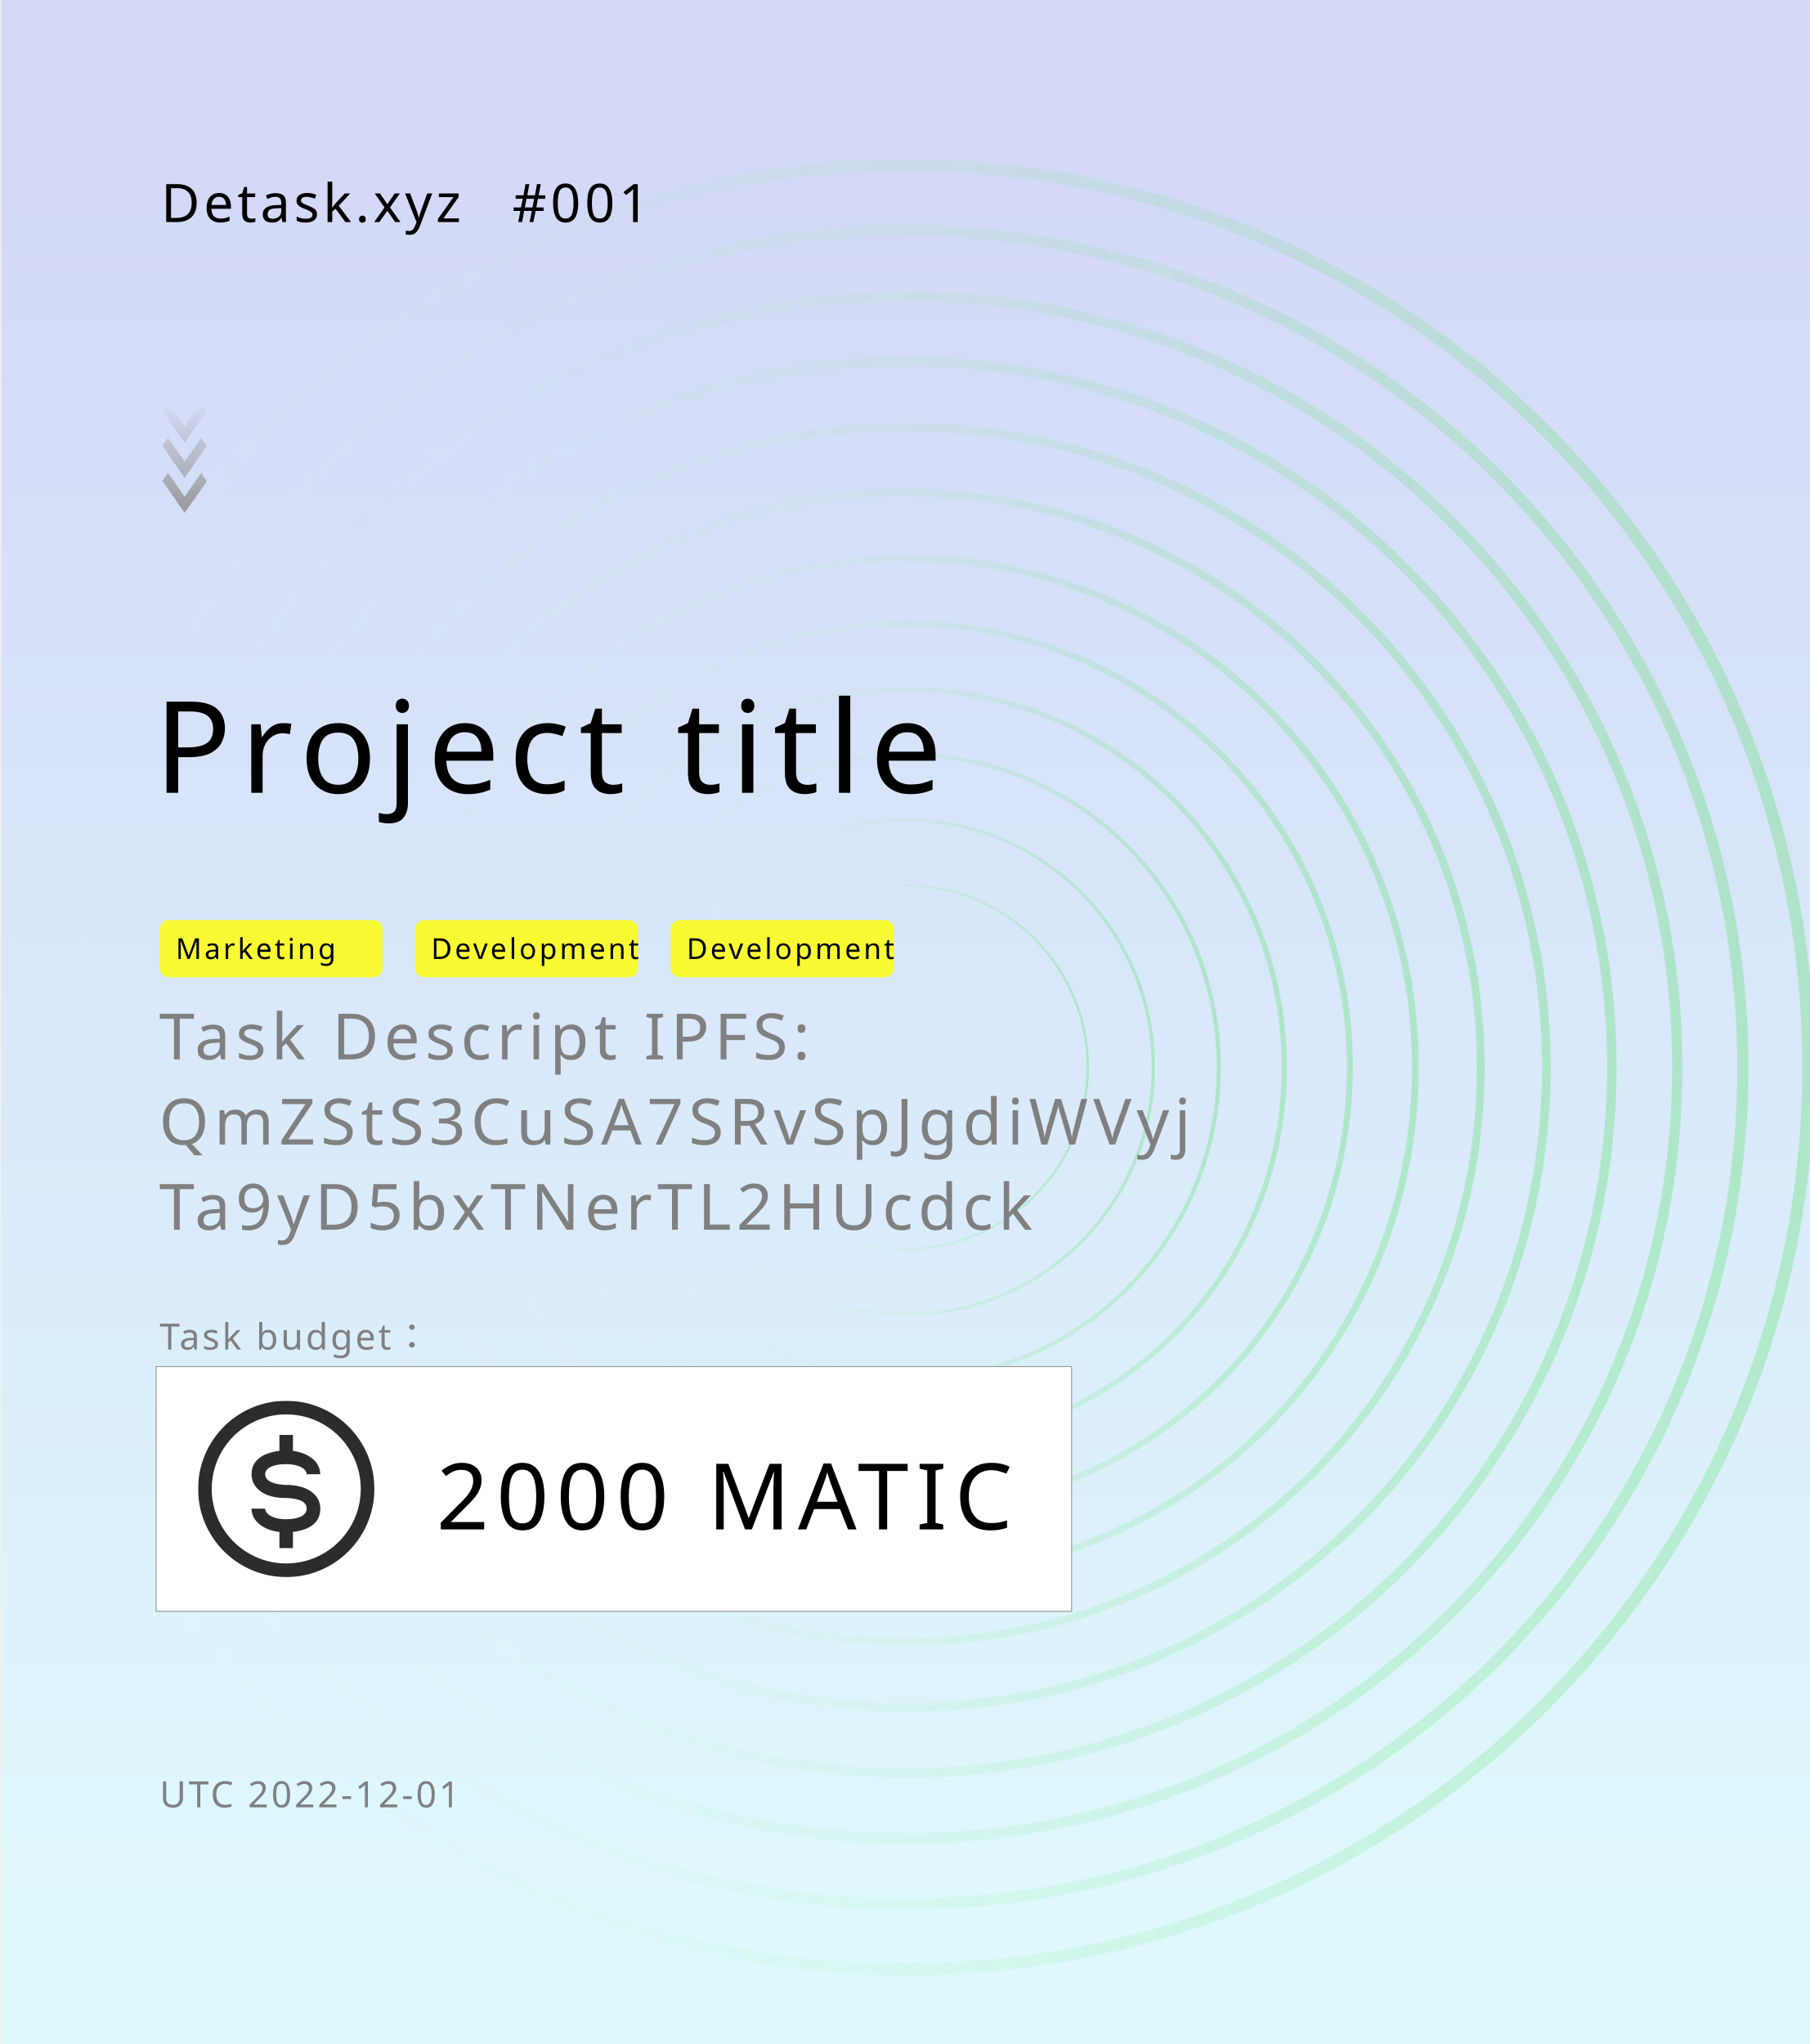
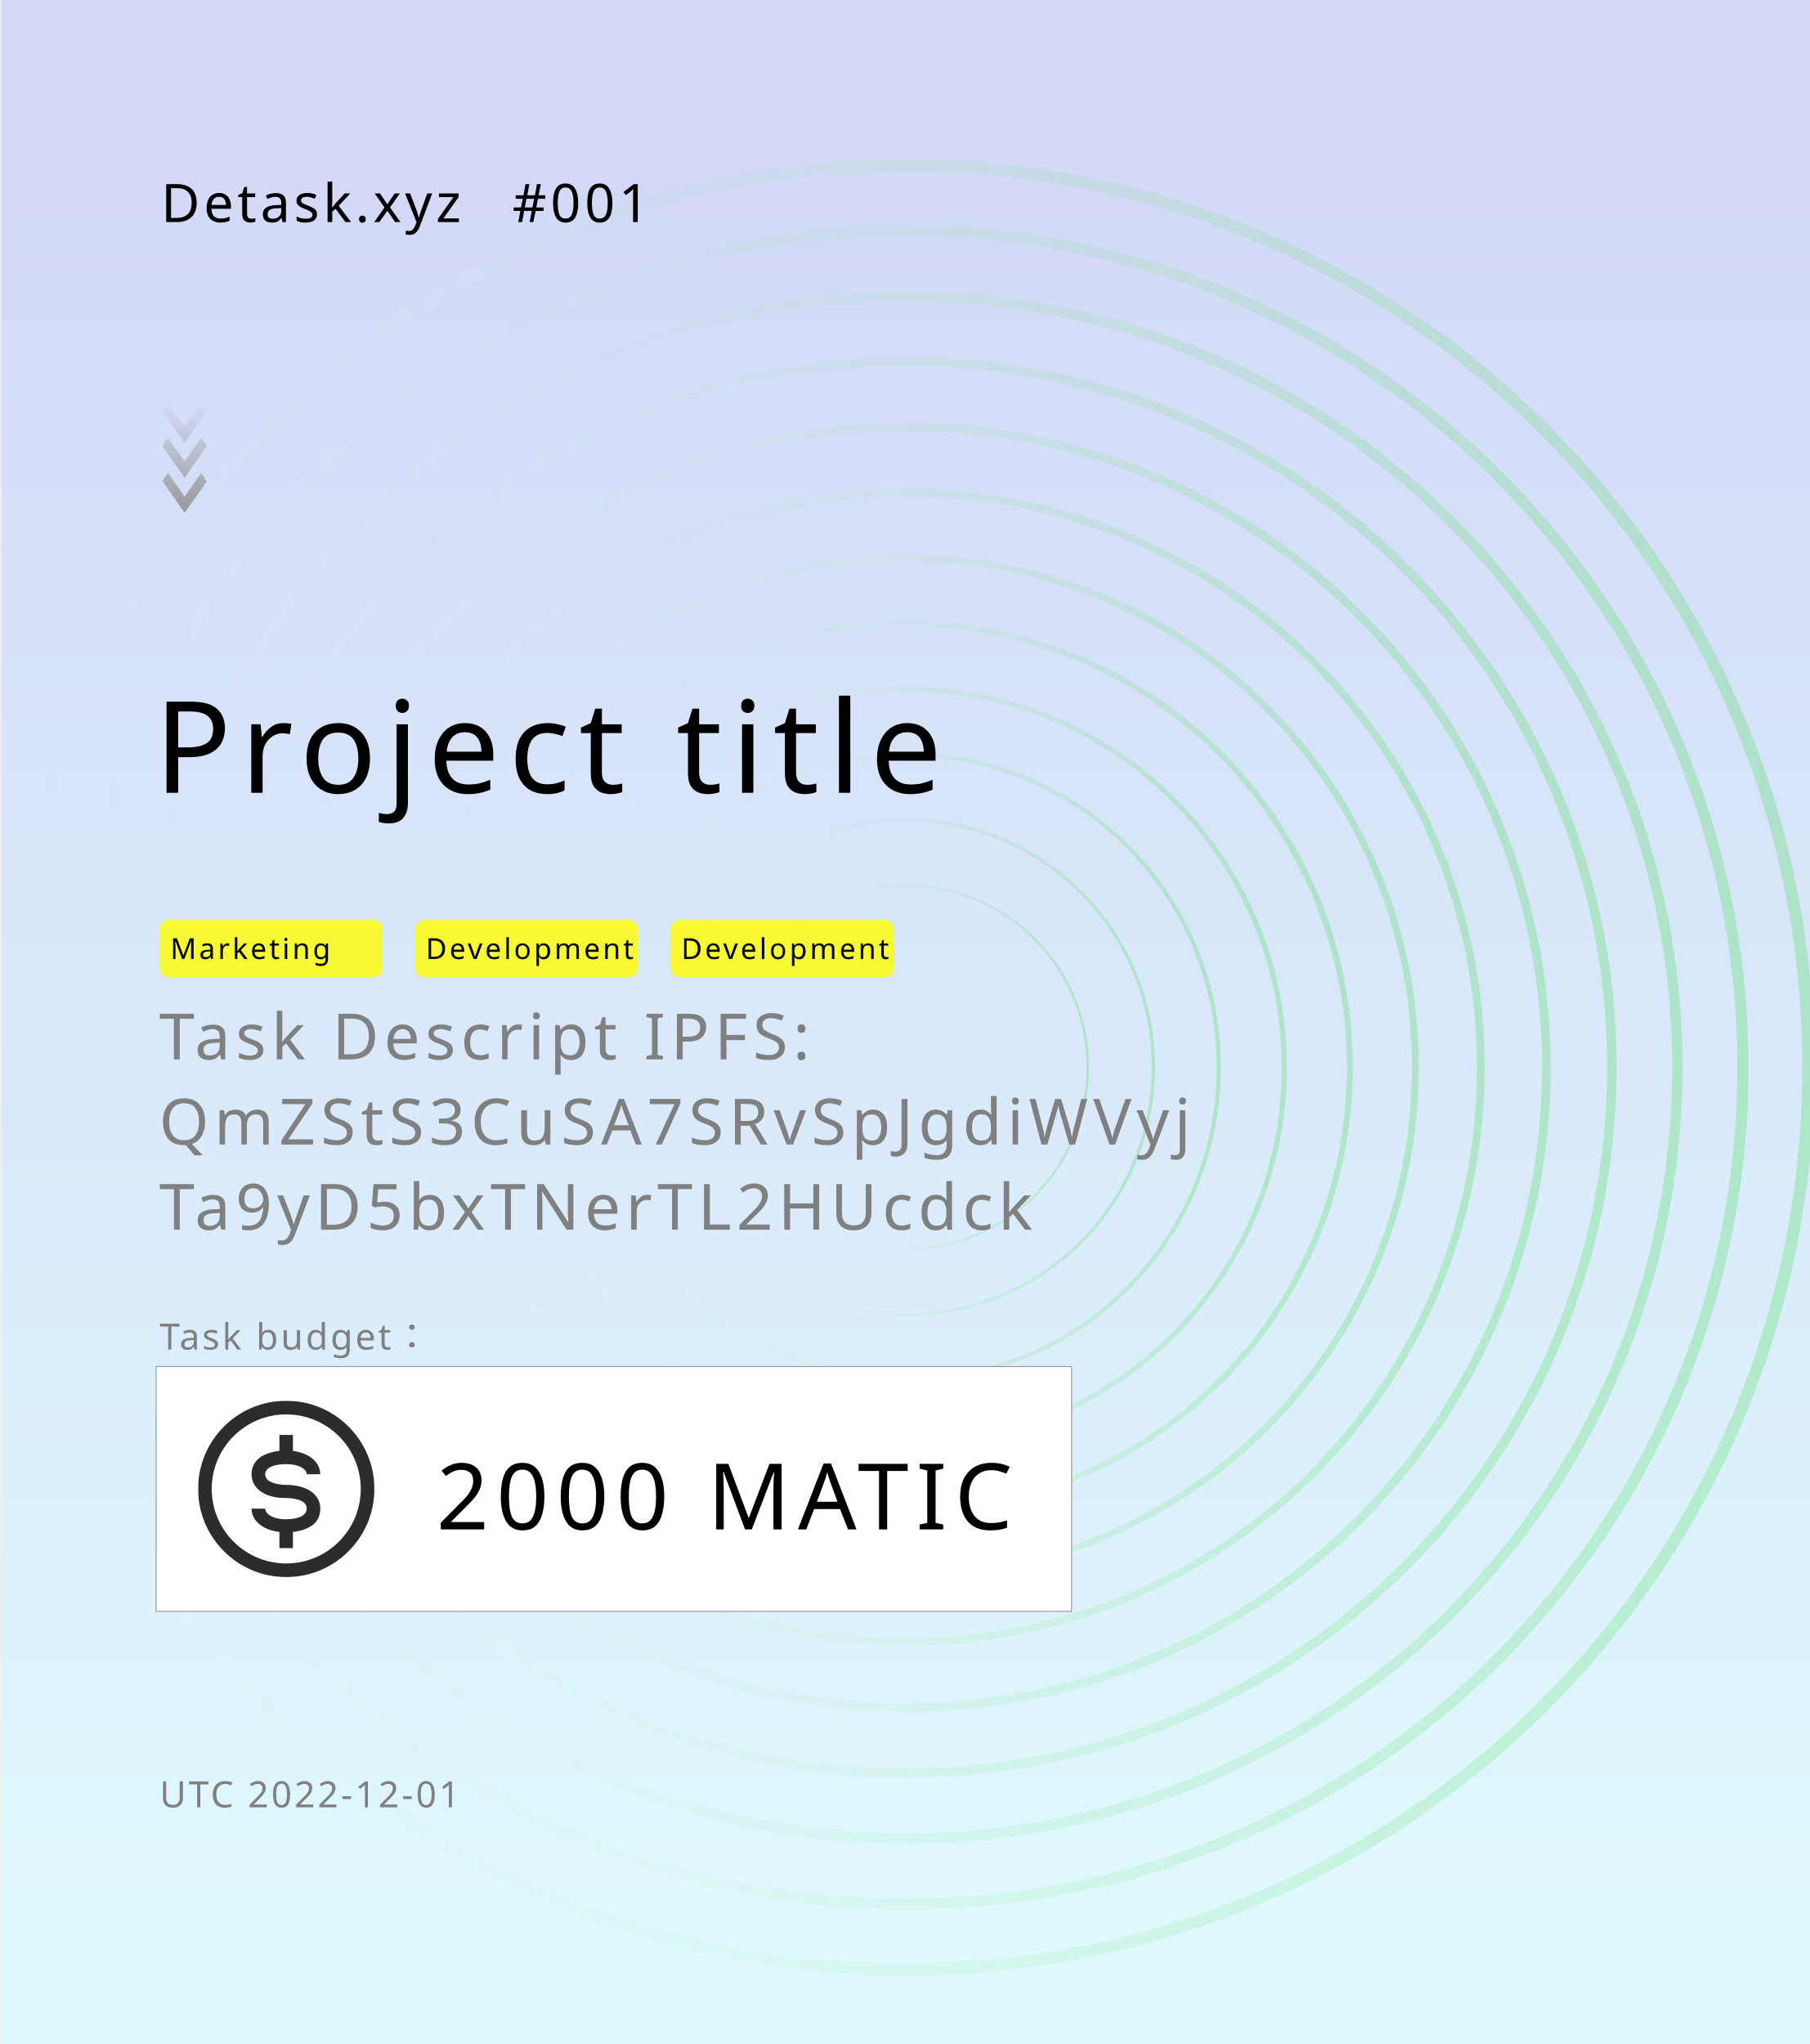
<svg xmlns="http://www.w3.org/2000/svg" xmlns:xlink="http://www.w3.org/1999/xlink" id="l_1" data-name="l 1" viewBox="0 0 170 192">
  <defs>
    <linearGradient id="a_17" x1="85.12" y1="17.17" x2="85.13" y2="180.08" gradientUnits="userSpaceOnUse">
      <stop offset="0" stop-color="#d3d9f7" />
      <stop offset="1" stop-color="#dff8fd" />
    </linearGradient>
    <linearGradient id="a" x1="-.19" y1="100.25" x2="170.44" y2="100.25" gradientUnits="userSpaceOnUse">
      <stop offset="0" stop-color="#fff" stop-opacity="0" />
      <stop offset="1" stop-color="#00d600" />
    </linearGradient>
    <linearGradient id="a-2" x1="6" y1="100.25" x2="164.25" y2="100.25" xlink:href="#a" />
    <linearGradient id="a-3" x1="12.2" y1="100.25" x2="158.05" y2="100.25" xlink:href="#a" />
    <linearGradient id="a-4" x1="18.39" y1="100.25" x2="151.86" y2="100.25" xlink:href="#a" />
    <linearGradient id="a-5" x1="24.58" y1="100.25" x2="145.67" y2="100.25" xlink:href="#a" />
    <linearGradient id="a-6" x1="30.78" y1="100.25" x2="139.47" y2="100.25" xlink:href="#a" />
    <linearGradient id="a-7" x1="36.97" y1="100.25" x2="133.28" y2="100.25" xlink:href="#a" />
    <linearGradient id="a-8" x1="43.17" y1="100.25" x2="127.08" y2="100.25" xlink:href="#a" />
    <linearGradient id="a-9" x1="49.36" y1="100.25" x2="120.89" y2="100.25" xlink:href="#a" />
    <linearGradient id="a-10" x1="55.56" y1="100.25" x2="114.69" y2="100.25" xlink:href="#a" />
    <linearGradient id="a-11" x1="61.75" y1="100.25" x2="108.5" y2="100.25" xlink:href="#a" />
    <linearGradient id="a-12" x1="67.95" y1="100.25" x2="102.3" y2="100.25" xlink:href="#a" />
    <linearGradient id="a_44" x1="-399.35" y1="-508.52" x2="-389" y2="-508.52" gradientTransform="rotate(90 -464.18 -27)" gradientUnits="userSpaceOnUse">
      <stop offset="0" stop-color="#d4dcf8" />
      <stop offset="1" stop-color="#999" />
    </linearGradient>
    <style>
      .c19{fill:#fff}.c19,.c26{fill-rule:evenodd}.c19{opacity:.5}.c20,.c21{isolation:isolate}.c21{font-size:2.71px;letter-spacing:.09em}.c21,.c28{font-family:PingFangSC-Regular-GBpc-EUC-H,PingFang SC}.c25{fill:gray;font-family:PingFangSC-Light-GBpc-EUC-H,PingFang SC;font-size:3.4px;letter-spacing:.07em}.c26{fill:#ff0;opacity:.8}.c28{font-size:5px;letter-spacing:.07em}
    </style>
    <mask id="mask" x="18.61" y="131.58" width="16.56" height="16.56" maskUnits="userSpaceOnUse">
      <path id="path-1" style="fill-rule:evenodd;fill:#fff" d="M18.61 131.58h16.56v16.56H18.61v-16.56z" />
    </mask>
  </defs>
  <path style="fill:url(#a_17)" d="M.13 0h170v192H.13z" />
  <g style="opacity:.2">
    <circle cx="85.13" cy="100.25" r="84.75" style="stroke-width:1.14px;stroke:url(#a);fill:none;stroke-miterlimit:10" />
    <circle cx="85.13" cy="100.25" r="78.6" style="stroke-width:1.05px;stroke:url(#a-2);fill:none;stroke-miterlimit:10" />
    <circle cx="85.13" cy="100.25" r="72.44" style="stroke-width:.97px;stroke:url(#a-3);fill:none;stroke-miterlimit:10" />
    <circle cx="85.13" cy="100.25" r="66.29" style="stroke-width:.89px;stroke:url(#a-4);fill:none;stroke-miterlimit:10" />
    <circle cx="85.13" cy="100.25" r="60.14" style="stroke-width:.81px;stroke:url(#a-5);fill:none;stroke-miterlimit:10" />
    <circle cx="85.13" cy="100.25" r="53.98" style="stroke-width:.72px;stroke:url(#a-6);fill:none;stroke-miterlimit:10" />
    <circle cx="85.13" cy="100.25" r="47.83" style="stroke-width:.64px;stroke:url(#a-7);fill:none;stroke-miterlimit:10" />
    <circle cx="85.13" cy="100.25" r="41.68" style="stroke-width:.56px;stroke:url(#a-8);fill:none;stroke-miterlimit:10" />
    <circle cx="85.13" cy="100.25" r="35.52" style="stroke-width:.48px;stroke:url(#a-9);fill:none;stroke-miterlimit:10" />
    <circle cx="85.13" cy="100.25" r="29.37" style="stroke-width:.39px;stroke:url(#a-10);fill:none;stroke-miterlimit:10" />
    <circle cx="85.13" cy="100.25" r="23.22" style="stroke-width:.31px;stroke:url(#a-11);fill:none;stroke-miterlimit:10" />
    <circle cx="85.13" cy="100.25" r="17.06" style="stroke-width:.23px;stroke:url(#a-12);fill:none;stroke-miterlimit:10" />
  </g>
-   <path style="stroke:#979797;stroke-width:.09px;fill:#fff" d="M14.67 128.37h86v22.99H14.67z" />
-   <g style="mask:url(#mask)">
-     <path d="M27.52 134.79v1.5c1.47.19 2.51 1 2.56 2.1v.09h-1.27c0-.49-.72-.95-1.95-.95s-1.95.39-1.95.95.61.93 1.83 1h.12c1.92 0 3.23.86 3.23 2.23s-1.05 2-2.57 2.19v1.52h-1.27v-1.52c-1.5-.17-2.56-1-2.62-2.11v-.08h1.28c0 .49.72 1 1.95 1s1.95-.39 1.95-1-.61-.93-1.83-1h-.24c-1.86 0-3.11-.9-3.11-2.23s1.08-2 2.62-2.2v-1.49Zm-.63-1.93a7 7 0 1 0 7 7 7 7 0 0 0-7-7Zm0-1.28a8.28 8.28 0 1 1-8.28 8.28 8.28 8.28 0 0 1 8.28-8.28Z" style="fill:#2c2c2c;fill-rule:evenodd" />
-   </g>
+   <text class="c28" transform="translate(15.13 20.86)">Detask.xyz</text>
+   <text class="c28" transform="translate(48.13 20.86)">#001</text>
  <path d="m17.34 43.35-1.56-2.23-.53.76 2.09 3 2.09-3-.53-.76Zm0-3.29-1.56-2.23-.53.76 2.09 3 2.09-3-.53-.76Zm0 6.59-1.56-2.24-.53.76 2.09 3 2.09-2.94-.53-.82Z" style="fill:url(#a_44)" />
  <text transform="translate(14.49 74.47)" style="font-size:12px;font-family:PingFangSC-Semibold-GBpc-EUC-H,PingFang SC;letter-spacing:.07em">Project title</text>
  <text transform="translate(14.95 99.51)" style="fill:gray;font-family:PingFangSC-Light-GBpc-EUC-H,PingFang SC;font-size:6px;letter-spacing:.08em">Task Descript IPFS:  <tspan x="0" y="8">QmZStS3CuSA7SRvSpJgdiWVyj </tspan>
    <tspan x="0" y="16">Ta9yD5bxTNerTL2HUcdck</tspan>
  </text>
-   <text class="c25" transform="translate(15 126.77)">Task budget：</text>
  <path class="c26" d="M16 86.42h18.94a.9.9 0 0 1 1 .8V91a.91.91 0 0 1-1 .8H16a.91.91 0 0 1-1-.8v-3.78a.9.9 0 0 1 1-.8Z" />
  <g data-name="" class="c20">
-     <text class="c21" transform="translate(16.5 90.08)">Marketing</text>
+     <text class="c21" transform="translate(16 90.08)">Marketing</text>
  </g>
  <path class="c26" d="M40 86.42h18.94a.9.9 0 0 1 1 .8V91a.91.91 0 0 1-1 .8H40a.91.91 0 0 1-1-.8v-3.78a.9.9 0 0 1 1-.8Z" />
  <g data-name="" class="c20">
-     <text class="c21" transform="translate(40.5 90.08)">Development</text>
+     <text class="c21" transform="translate(40 90.08)">Development</text>
  </g>
  <path class="c26" d="M64 86.42h18.99a.9.9 0 0 1 1 .8V91a.91.91 0 0 1-1 .8H64a.91.91 0 0 1-1-.8v-3.78a.9.9 0 0 1 1-.8Z" />
  <g data-name="" class="c20">
-     <text class="c21" transform="translate(64.5 90.08)">Development</text>
+     <text class="c21" transform="translate(64 90.08)">Development</text>
  </g>
+   <text class="c25" transform="translate(15 126.77)">Task budget：</text>
+   <path style="stroke:#979797;stroke-width:.09px;fill:#fff" d="M14.67 128.37h86v22.99H14.67z" />
+   <g style="mask:url(#mask)">
+     <path d="M27.52 134.79v1.5c1.47.19 2.51 1 2.56 2.1v.09h-1.27c0-.49-.72-.95-1.95-.95s-1.95.39-1.95.95.61.93 1.83 1h.12c1.92 0 3.23.86 3.23 2.23s-1.05 2-2.57 2.19v1.52h-1.27v-1.52c-1.5-.17-2.56-1-2.62-2.11v-.08h1.28c0 .49.72 1 1.95 1s1.95-.39 1.95-1-.61-.93-1.83-1h-.24c-1.86 0-3.11-.9-3.11-2.23s1.08-2 2.62-2.2v-1.49Zm-.63-1.93a7 7 0 1 0 7 7 7 7 0 0 0-7-7Zm0-1.28a8.28 8.28 0 1 1-8.28 8.28 8.28 8.28 0 0 1 8.28-8.28Z" style="fill:#2c2c2c;fill-rule:evenodd" />
+   </g>
+   <text transform="translate(41 143.66)" style="font-size:8.63px;font-family:PingFangSC-Medium-GBpc-EUC-H,PingFang SC;letter-spacing:.08em">2000 MATIC</text>
  <text class="c25" transform="translate(15 169.77)">UTC 2022-12-01 </text>
-   <text transform="translate(41 143.66)" style="font-size:8.63px;font-family:PingFangSC-Medium-GBpc-EUC-H,PingFang SC;letter-spacing:.08em">2000 MATIC</text>
-   <text class="c28" transform="translate(15.13 20.86)">Detask.xyz</text>
-   <text class="c28" transform="translate(48.13 20.86)">#001</text>
</svg>
